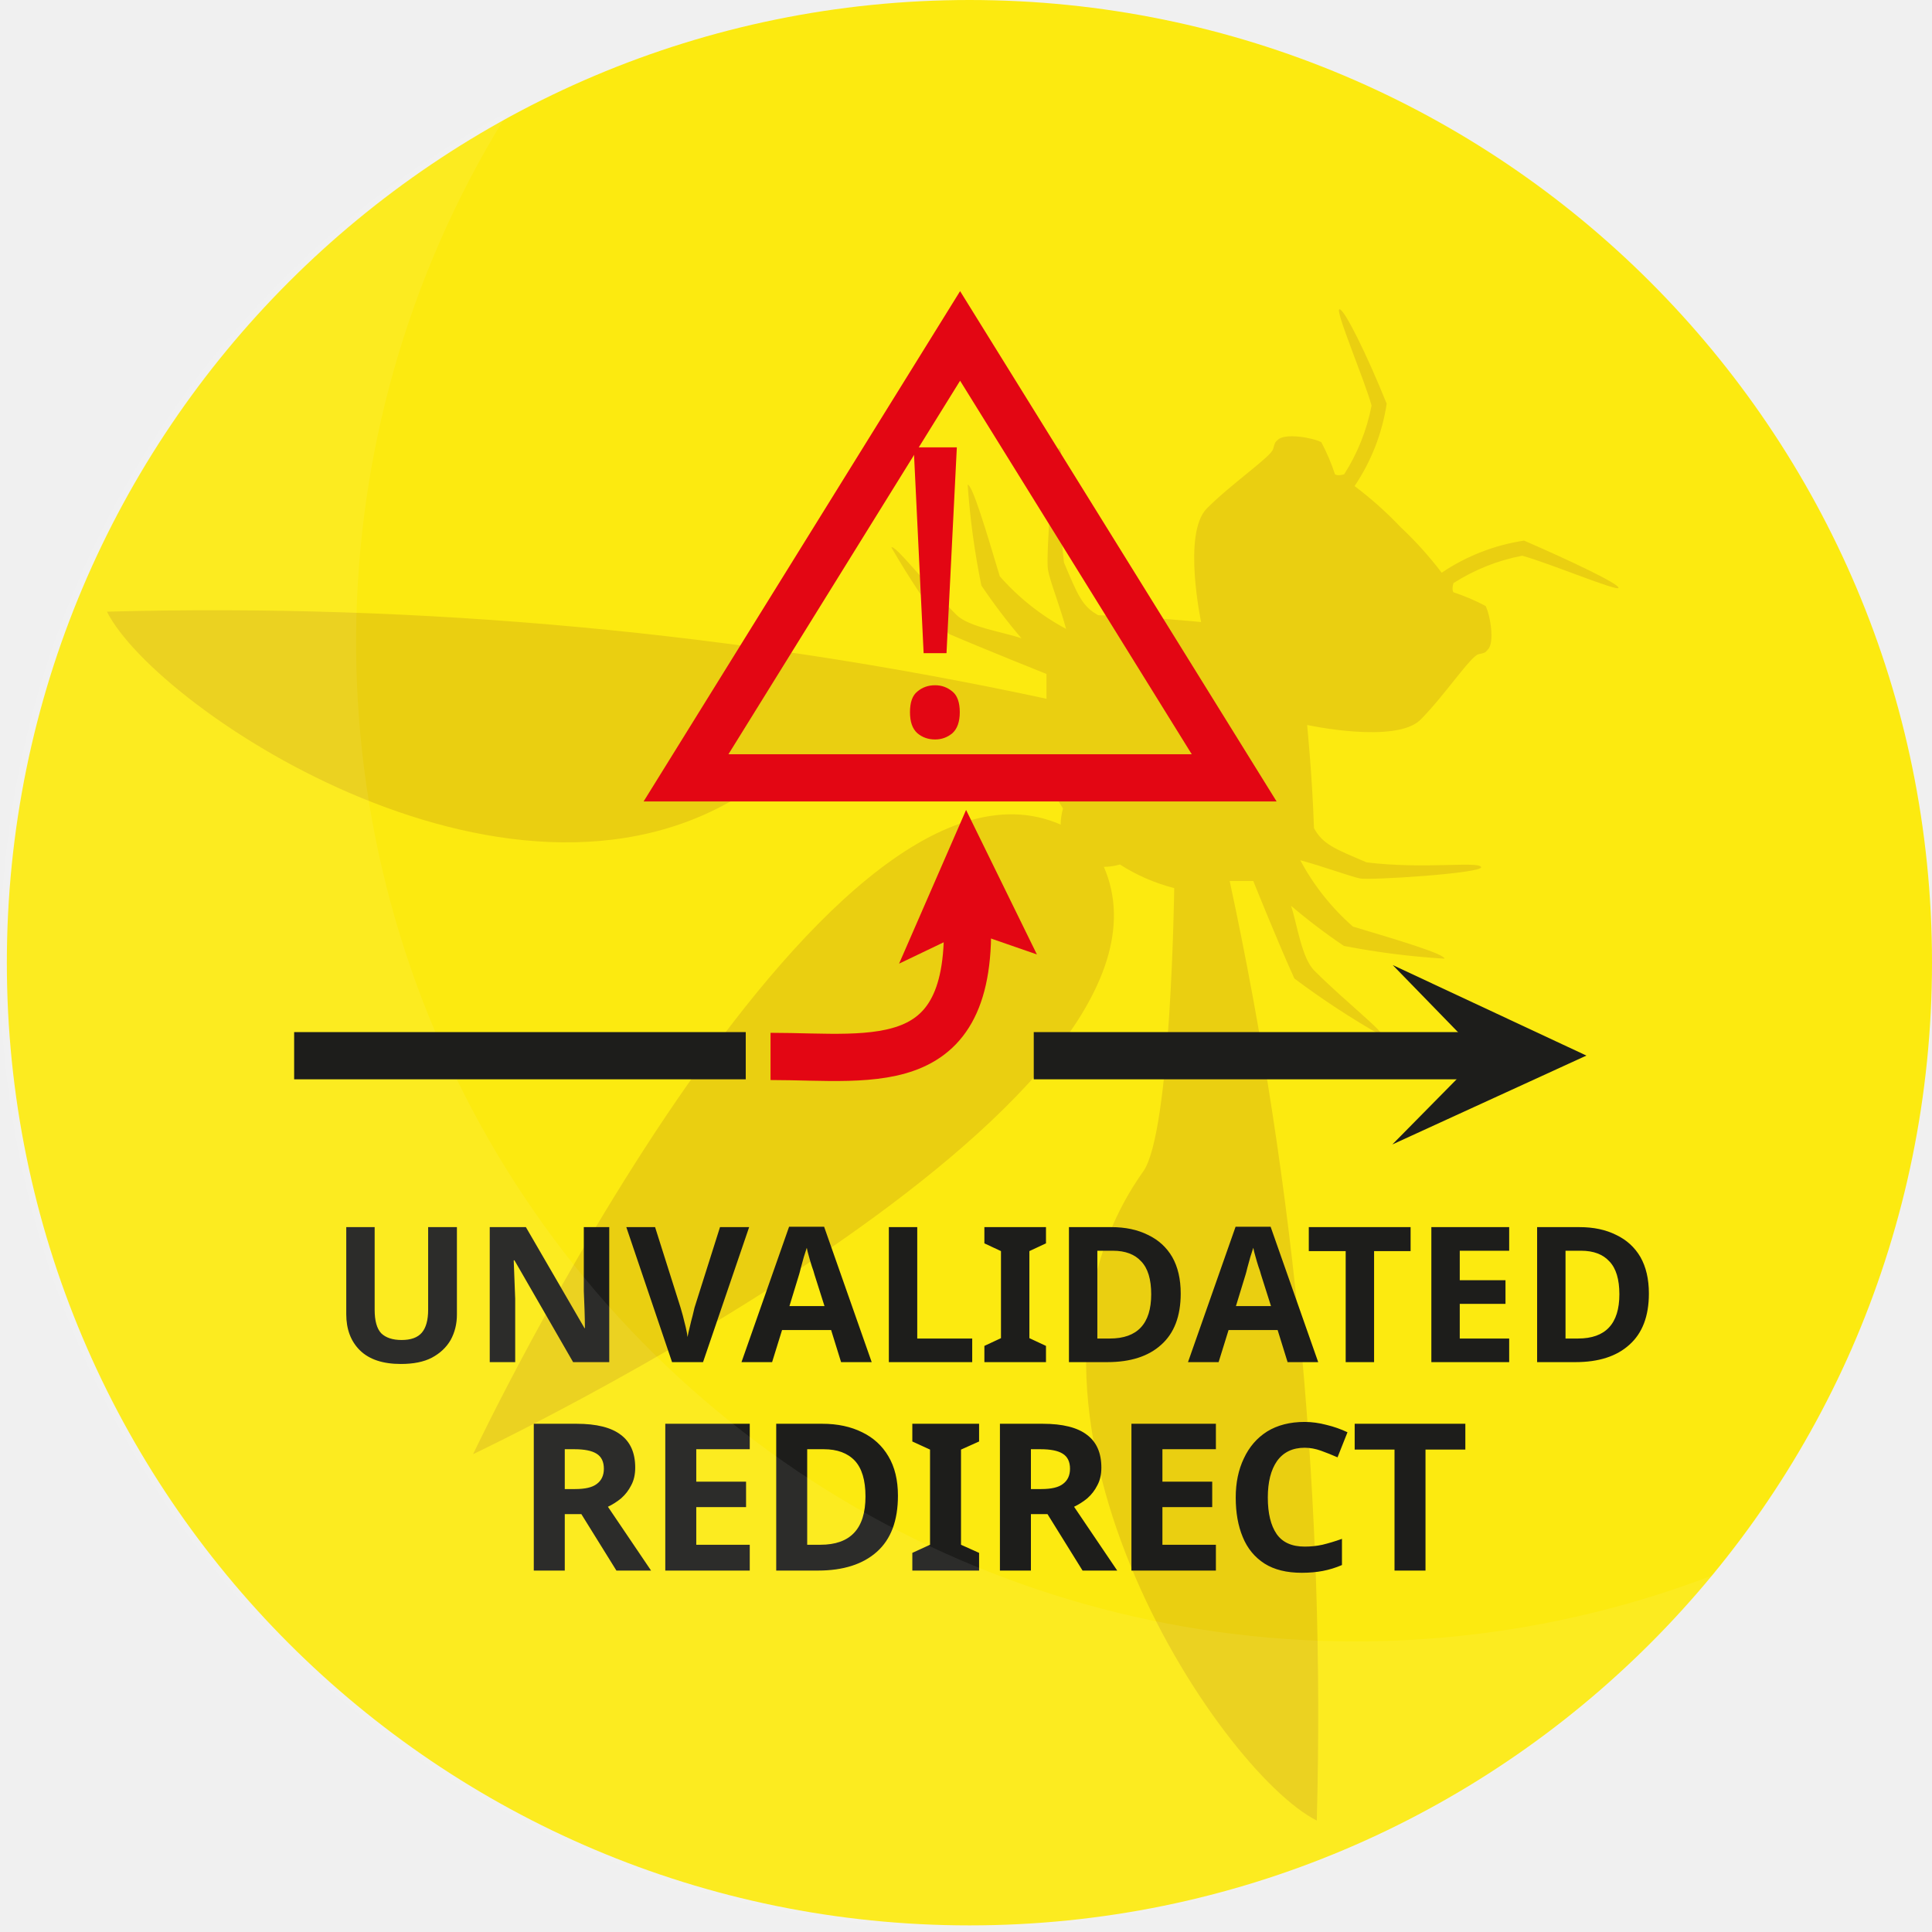
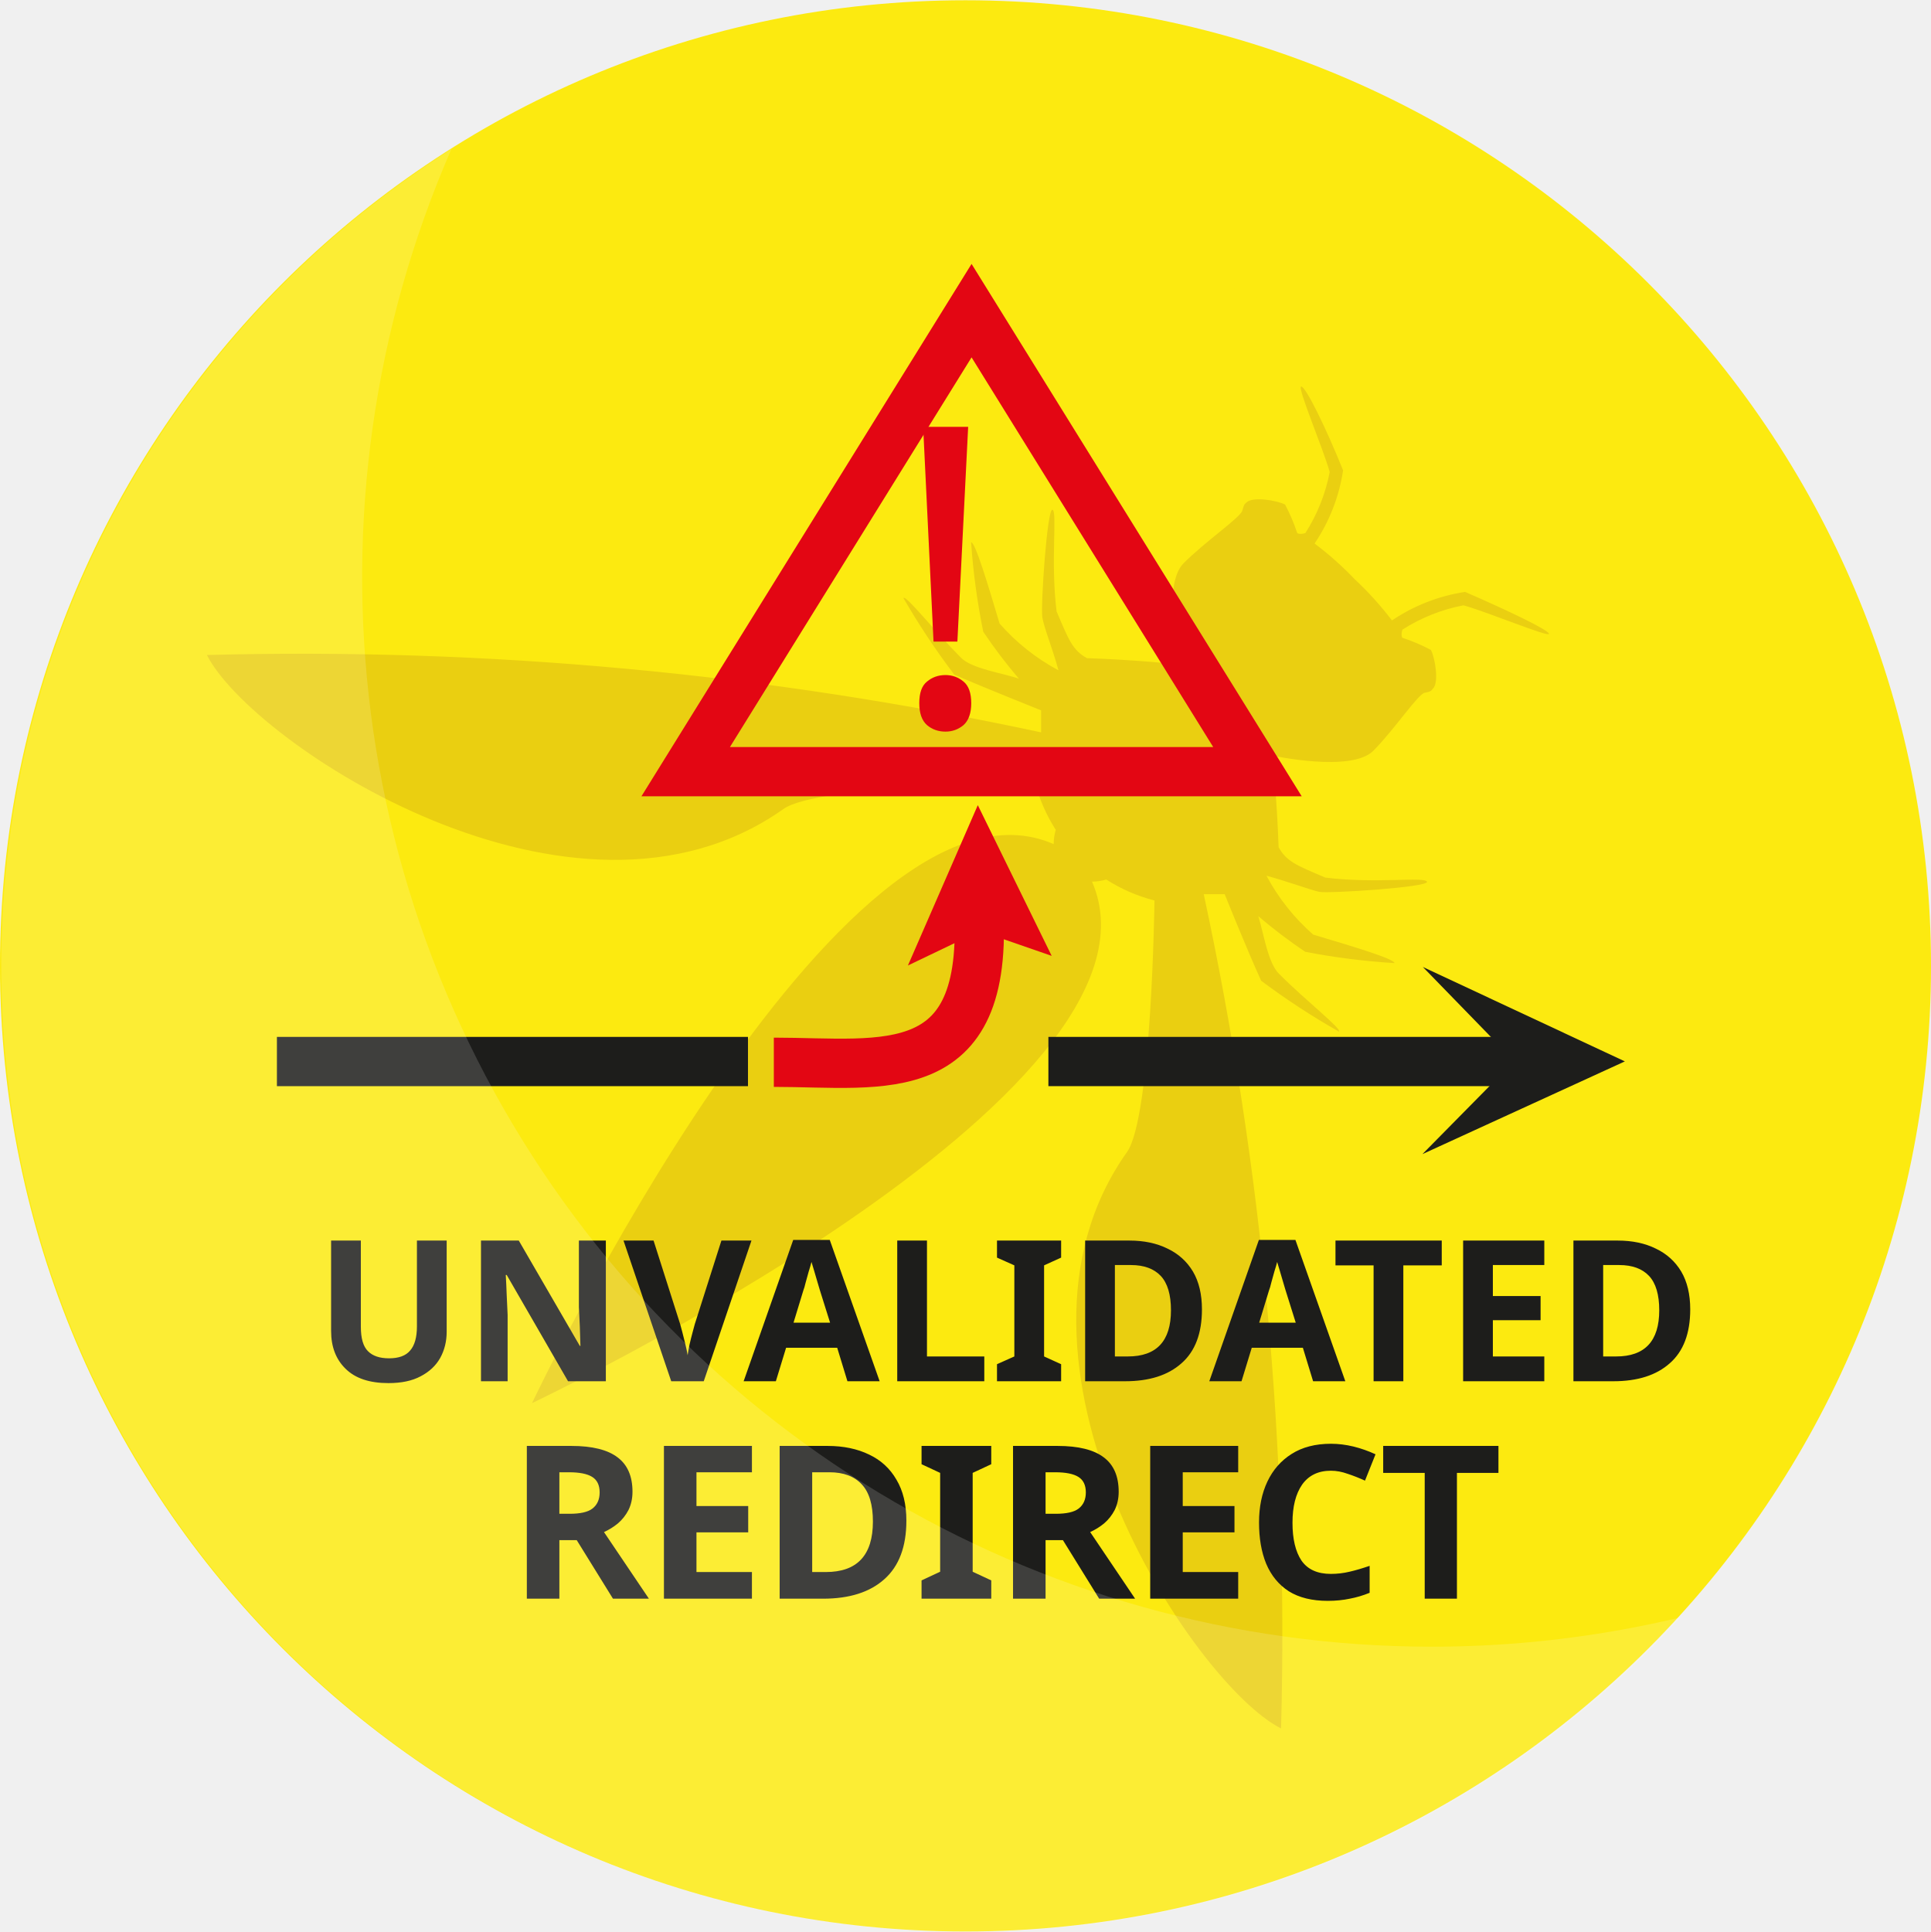
- <svg xmlns="http://www.w3.org/2000/svg" viewBox="0 0 81.84 81.84" version="1.1" id="svg39" width="81.84" height="81.84">
+ <svg xmlns="http://www.w3.org/2000/svg" viewBox="0 0 97.384 97.423" version="1.1" id="svg39" width="97.384" height="97.423">
  <defs id="defs7">
    <style id="style2">.cls-1,.cls-8{fill:none;}.cls-2{clip-path:url(#clip-path);}.cls-3{fill:#fcea10;stroke:#fcea10;stroke-width:10px;}.cls-10,.cls-11,.cls-3,.cls-8,.cls-9{stroke-miterlimit:10;}.cls-4{fill:#eacf11;}.cls-5{font-size:8px;}.cls-10,.cls-11,.cls-5,.cls-6{fill:#1d1d1b;}.cls-5,.cls-6{font-family:Hind-SemiBold, Hind;font-weight:700;}.cls-6{font-size:8.7px;letter-spacing:-0.02em;}.cls-7{fill:#fff;opacity:0.07;}.cls-8,.cls-9{stroke:#e30613;}.cls-11,.cls-8{stroke-width:2px;}.cls-12,.cls-9{fill:#e30613;}.cls-10,.cls-11{stroke:#1d1d1b;}.cls-12{font-size:17px;font-family:MyriadPro-Regular, Myriad Pro;}</style>
    <clipPath id="clip-path" transform="translate(0 -0.15)">
      <circle class="cls-1" cx="44.99" cy="40.92" r="40.92" id="circle4" style="fill:none" />
    </clipPath>
+     <clipPath clipPathUnits="userSpaceOnUse" id="clipPath901">
+       <ellipse style="display:inline;opacity:1;vector-effect:none;fill:none;fill-opacity:1;stroke:#000000;stroke-width:0.009;stroke-linecap:butt;stroke-linejoin:miter;stroke-miterlimit:4;stroke-dasharray:none;stroke-dashoffset:0;stroke-opacity:1" id="ellipse903" cx="45.387" cy="41.577" rx="38.226" ry="38.225" />
+     </clipPath>
  </defs>
-   <g id="Ebene_2" data-name="Ebene 2" transform="translate(-4.070004)">
-     <g id="Ebene_2-2" data-name="Ebene 2">
-       <g class="cls-2" clip-path="url(#clip-path)" id="g21">
-         <circle class="cls-3" cx="45.14" cy="40.78" r="35.78" id="circle11" style="fill:#fcea10;stroke:#fcea10;stroke-width:10px;stroke-miterlimit:10" />
-         <path class="cls-4" d="m 63.39,22.47 a 15.55,15.55 0 0 1 1.75,1.94 8.52,8.52 0 0 1 3.49,-1.36 c 2,0.87 4,1.82 4,2 0,0.18 -3,-1.07 -4.08,-1.36 a 8.32,8.32 0 0 0 -2.91,1.16 c -0.09,0.29 0,0.39 0,0.39 A 8.57,8.57 0 0 1 67,25.82 c 0.2,0.39 0.39,1.55 0.1,1.84 -0.1,0.1 -0.06,0.14 -0.39,0.2 -0.33,0.06 -1.42,1.72 -2.46,2.77 -1.04,1.05 -4.81,0.23 -4.81,0.23 0,0 0.22,2.19 0.29,4.37 0.38,0.69 0.87,0.87 2.23,1.45 2.42,0.3 4.76,-0.06 4.85,0.2 0.09,0.26 -4.72,0.57 -5.14,0.48 -0.42,-0.09 -1.46,-0.48 -2.52,-0.77 a 10,10 0 0 0 2.23,2.81 c 1.94,0.58 3.88,1.16 3.88,1.36 A 32.91,32.91 0 0 1 61,40.22 24.72,24.72 0 0 1 58.76,38.52 c 0.25,0.75 0.45,2.24 1,2.76 1.31,1.31 3,2.62 2.85,2.75 A 35.2,35.2 0 0 1 58.9,41.6 c -0.69,-1.51 -1.74,-4.13 -1.74,-4.13 h -1 a 167.8,167.8 0 0 1 3.69,39.8 c -4.18,-2.1 -14.42,-17.55 -7.35,-27.5 1.18,-1.66 1.31,-12 1.31,-12 a 7.87,7.87 0 0 1 -2.3,-1 2.46,2.46 0 0 1 -0.68,0.1 C 55.23,47 24.11,61.75 24.11,61.75 c 0,0 14.72,-31.12 24.89,-26.67 a 2.46,2.46 0 0 1 0.1,-0.68 7.87,7.87 0 0 1 -1,-2.3 c 0,0 -10.38,0.13 -12,1.31 -10,7.07 -25.4,-3.17 -27.5,-7.35 a 167.8,167.8 0 0 1 39.8,3.69 V 28.7 c 0,0 -2.63,-1.05 -4.14,-1.7 a 35.2,35.2 0 0 1 -2.43,-3.66 c 0.13,-0.15 1.44,1.54 2.75,2.85 0.52,0.53 2,0.73 2.76,1 a 24.72,24.72 0 0 1 -1.7,-2.24 32.91,32.91 0 0 1 -0.58,-4.27 c 0.2,0 0.78,1.94 1.36,3.88 a 10,10 0 0 0 2.81,2.23 c -0.29,-1.06 -0.68,-2 -0.77,-2.52 -0.09,-0.52 0.23,-5.22 0.48,-5.14 0.25,0.08 -0.1,2.43 0.2,4.85 0.58,1.36 0.76,1.85 1.45,2.23 2.18,0.07 4.36,0.29 4.36,0.29 0,0 -0.8,-3.76 0.24,-4.81 1.04,-1.05 2.72,-2.19 2.81,-2.52 0.09,-0.33 0.1,-0.29 0.2,-0.39 0.29,-0.29 1.45,-0.1 1.84,0.1 a 8.57,8.57 0 0 1 0.58,1.36 c 0,0 0.1,0.09 0.39,0 a 8.32,8.32 0 0 0 1.16,-2.91 c -0.29,-1.07 -1.57,-4.07 -1.36,-4.08 0.21,-0.01 1.17,1.94 2,4 a 8.52,8.52 0 0 1 -1.36,3.49 15.55,15.55 0 0 1 1.94,1.73 z" transform="translate(0,-0.15)" id="path13" style="fill:#eacf11" />
-         <text class="cls-5" transform="translate(18.05,57.7)" id="text15" style="font-weight:700;font-size:8px;font-family:Hind-SemiBold, Hind;fill:#1d1d1b">UNVALIDATED</text>
-         <text class="cls-6" transform="translate(25.9,66.53)" id="text17" style="font-weight:700;font-size:8.7px;font-family:Hind-SemiBold, Hind;letter-spacing:-0.02em;fill:#1d1d1b">REDIRECT</text>
-         <path class="cls-7" d="M 61.47,69.68 A 42.33,42.33 0 0 1 26.54,3.46 42.33,42.33 0 1 0 77.26,66.63 42.28,42.28 0 0 1 61.47,69.68 Z" transform="translate(0,-0.15)" id="path19" style="opacity:0.07;fill:#ffffff" />
+   <g id="layer2" transform="translate(7.757069,8.060737)">
+     <g id="layer3" style="display:inline">
+       <circle class="cls-3" cx="40.935" cy="40.645" r="42.722" id="circle11" style="fill:#fcea10;stroke:#fcea10;stroke-width:11.94px;stroke-miterlimit:10" />
+       <path class="cls-4" d="m 60.592,21.174 a 16.437,16.437 0 0 1 1.85,2.051 9.006,9.006 0 0 1 3.689,-1.438 c 2.114,0.92 4.228,1.924 4.228,2.114 0,0.19 -3.171,-1.131 -4.313,-1.438 a 8.794,8.794 0 0 0 -3.076,1.226 c -0.095,0.307 0,0.412 0,0.412 a 9.059,9.059 0 0 1 1.438,0.613 c 0.211,0.412 0.412,1.638 0.106,1.945 -0.106,0.106 -0.063,0.148 -0.412,0.211 -0.349,0.063 -1.501,1.818 -2.6,2.928 -1.099,1.11 -5.084,0.243 -5.084,0.243 0,0 0.233,2.315 0.307,4.619 0.402,0.729 0.92,0.92 2.357,1.533 2.558,0.317 5.031,-0.063 5.127,0.211 0.095,0.275 -4.989,0.603 -5.433,0.507 -0.444,-0.095 -1.543,-0.507 -2.664,-0.814 a 10.57,10.57 0 0 0 2.357,2.97 c 2.051,0.613 4.101,1.226 4.101,1.438 a 34.787,34.787 0 0 1 -4.503,-0.571 26.13,26.13 0 0 1 -2.368,-1.797 c 0.264,0.793 0.476,2.368 1.057,2.917 1.385,1.385 3.171,2.769 3.013,2.907 A 37.207,37.207 0 0 1 55.846,41.395 C 55.117,39.799 54.007,37.03 54.007,37.03 H 52.95 A 177.368,177.368 0 0 1 56.85,79.099 C 52.432,76.879 41.608,60.548 49.081,50.031 50.329,48.276 50.466,37.347 50.466,37.347 a 8.319,8.319 0 0 1 -2.431,-1.057 2.6,2.6 0 0 1 -0.719,0.106 c 4.651,10.708 -28.244,26.299 -28.244,26.299 0,0 15.559,-32.894 26.309,-28.191 a 2.6,2.6 0 0 1 0.106,-0.719 8.319,8.319 0 0 1 -1.057,-2.431 c 0,0 -10.972,0.137 -12.684,1.385 C 21.176,40.211 4.898,29.387 2.678,24.969 A 177.368,177.368 0 0 1 44.748,28.87 v -1.11 c 0,0 -2.78,-1.11 -4.376,-1.797 A 37.207,37.207 0 0 1 37.803,22.094 c 0.137,-0.159 1.522,1.628 2.907,3.013 0.55,0.56 2.114,0.772 2.917,1.057 a 26.13,26.13 0 0 1 -1.797,-2.368 34.787,34.787 0 0 1 -0.613,-4.513 c 0.211,0 0.824,2.051 1.438,4.101 a 10.57,10.57 0 0 0 2.97,2.357 c -0.307,-1.12 -0.719,-2.114 -0.814,-2.664 -0.095,-0.55 0.243,-5.518 0.507,-5.433 0.264,0.085 -0.106,2.569 0.211,5.127 0.613,1.438 0.803,1.955 1.533,2.357 2.304,0.074 4.609,0.307 4.609,0.307 0,0 -0.846,-3.974 0.254,-5.084 1.099,-1.11 2.875,-2.315 2.97,-2.664 0.095,-0.349 0.106,-0.307 0.211,-0.412 0.307,-0.307 1.533,-0.106 1.945,0.106 a 9.059,9.059 0 0 1 0.613,1.438 c 0,0 0.106,0.095 0.412,0 a 8.794,8.794 0 0 0 1.226,-3.076 c -0.307,-1.131 -1.66,-4.302 -1.438,-4.313 0.222,-0.011 1.237,2.051 2.114,4.228 a 9.006,9.006 0 0 1 -1.438,3.689 16.437,16.437 0 0 1 2.051,1.829 z" id="path13" style="fill:#eacf11;stroke-width:1.057" />
+     </g>
+     <g id="layer5">
+       <text class="cls-5" id="text15" style="font-weight:700;font-size:9.935px;font-family:Hind-SemiBold, Hind;fill:#1d1d1b;stroke-width:1.242" x="8.096" y="61.587">UNVALIDATED</text>
+       <text class="cls-6" id="text17" style="font-weight:700;font-size:10.804px;font-family:Hind-SemiBold, Hind;letter-spacing:-0.02em;fill:#1d1d1b;stroke-width:1.242" x="17.844" y="72.552">REDIRECT</text>
+       <g transform="matrix(1.241842,0,0,1.241842,-14.31922,-10.06764)" id="g865">
+         <path class="cls-8" d="m 36.71,44.75 c 4.48,0 8.94,1 8.28,-6.75" id="path23" style="fill:none;stroke:#e30613;stroke-width:2px;stroke-miterlimit:10" />
+         <polygon class="cls-9" points="43.15,39.79 45.02,35.5 47.01,39.56 45.05,38.88 " id="polygon25" style="fill:#e30613;stroke:#e30613;stroke-miterlimit:10" />
      </g>
-       <path class="cls-8" d="m 36.71,44.9 c 4.48,0 8.94,1 8.28,-6.75" transform="translate(0,-0.15)" id="path23" style="fill:none;stroke:#e30613;stroke-width:2px;stroke-miterlimit:10" />
-       <polygon class="cls-9" points="47.01,39.56 45.05,38.88 43.15,39.79 45.02,35.5 " id="polygon25" style="fill:#e30613;stroke:#e30613;stroke-miterlimit:10" />
-       <polygon class="cls-10" points="65.33,42.49 67.48,44.7 65.32,46.89 70.08,44.71 " id="polygon27" style="fill:#1d1d1b;stroke:#1d1d1b;stroke-miterlimit:10" />
-       <line class="cls-11" x1="47.86" y1="44.72" x2="68.49" y2="44.72" id="line29" style="fill:#1d1d1b;stroke:#1d1d1b;stroke-width:2px;stroke-miterlimit:10" />
-       <line class="cls-11" x1="16.53" y1="44.72" x2="35.66" y2="44.72" id="line31" style="fill:#1d1d1b;stroke:#1d1d1b;stroke-width:2px;stroke-miterlimit:10" />
-       <polygon class="cls-8" points="56.35,32.95 33.13,32.95 44.74,14.23 " id="polygon33" style="fill:none;stroke:#e30613;stroke-width:2px;stroke-miterlimit:10" />
-       <text class="cls-12" id="text35" style="font-size:17px;font-family:MyriadPro-Regular, 'Myriad Pro';fill:#e30613" x="41.4" y="31.09">!</text>
+       <g transform="matrix(1.241842,0,0,1.241842,-14.31922,-10.06764)" id="g861">
+         <polygon class="cls-10" points="65.32,46.89 70.08,44.71 65.33,42.49 67.48,44.7 " id="polygon27" style="fill:#1d1d1b;stroke:#1d1d1b;stroke-miterlimit:10" />
+         <line class="cls-11" x1="47.86" y1="44.72" x2="68.49" y2="44.72" id="line29" style="fill:#1d1d1b;stroke:#1d1d1b;stroke-width:2px;stroke-miterlimit:10" />
+       </g>
+       <line style="fill:#1d1d1b;stroke:#1d1d1b;stroke-width:2.484px;stroke-miterlimit:10" id="line31" y2="45.468" x2="29.965" y1="45.468" x1="6.208" class="cls-11" />
+       <g transform="matrix(1.241842,0,0,1.241842,-14.31922,-10.06764)" id="g857">
+         <polygon class="cls-8" points="56.35,32.95 33.13,32.95 44.74,14.23 " id="polygon33" style="fill:none;stroke:#e30613;stroke-width:2px;stroke-miterlimit:10" />
+         <text class="cls-12" id="text35" style="font-size:17px;font-family:MyriadPro-Regular, 'Myriad Pro';fill:#e30613" x="41.4" y="31.09">!</text>
+       </g>
    </g>
+     <g id="layer4" />
+   </g>
+   <g id="Ebene_2" data-name="Ebene 2" transform="matrix(1.274327,0,0,1.274327,-9.062739,-4.270917)" clip-path="url(#clipPath901)">
+     <path class="cls-7" d="m 63.76,68.512 a 42.33,42.33 0 0 1 -34.93,-66.22 42.33,42.33 0 1 0 50.72,63.17 42.28,42.28 0 0 1 -15.79,3.05 z" id="path19" style="opacity:0.15;fill:#ffffff" />
  </g>
</svg>
